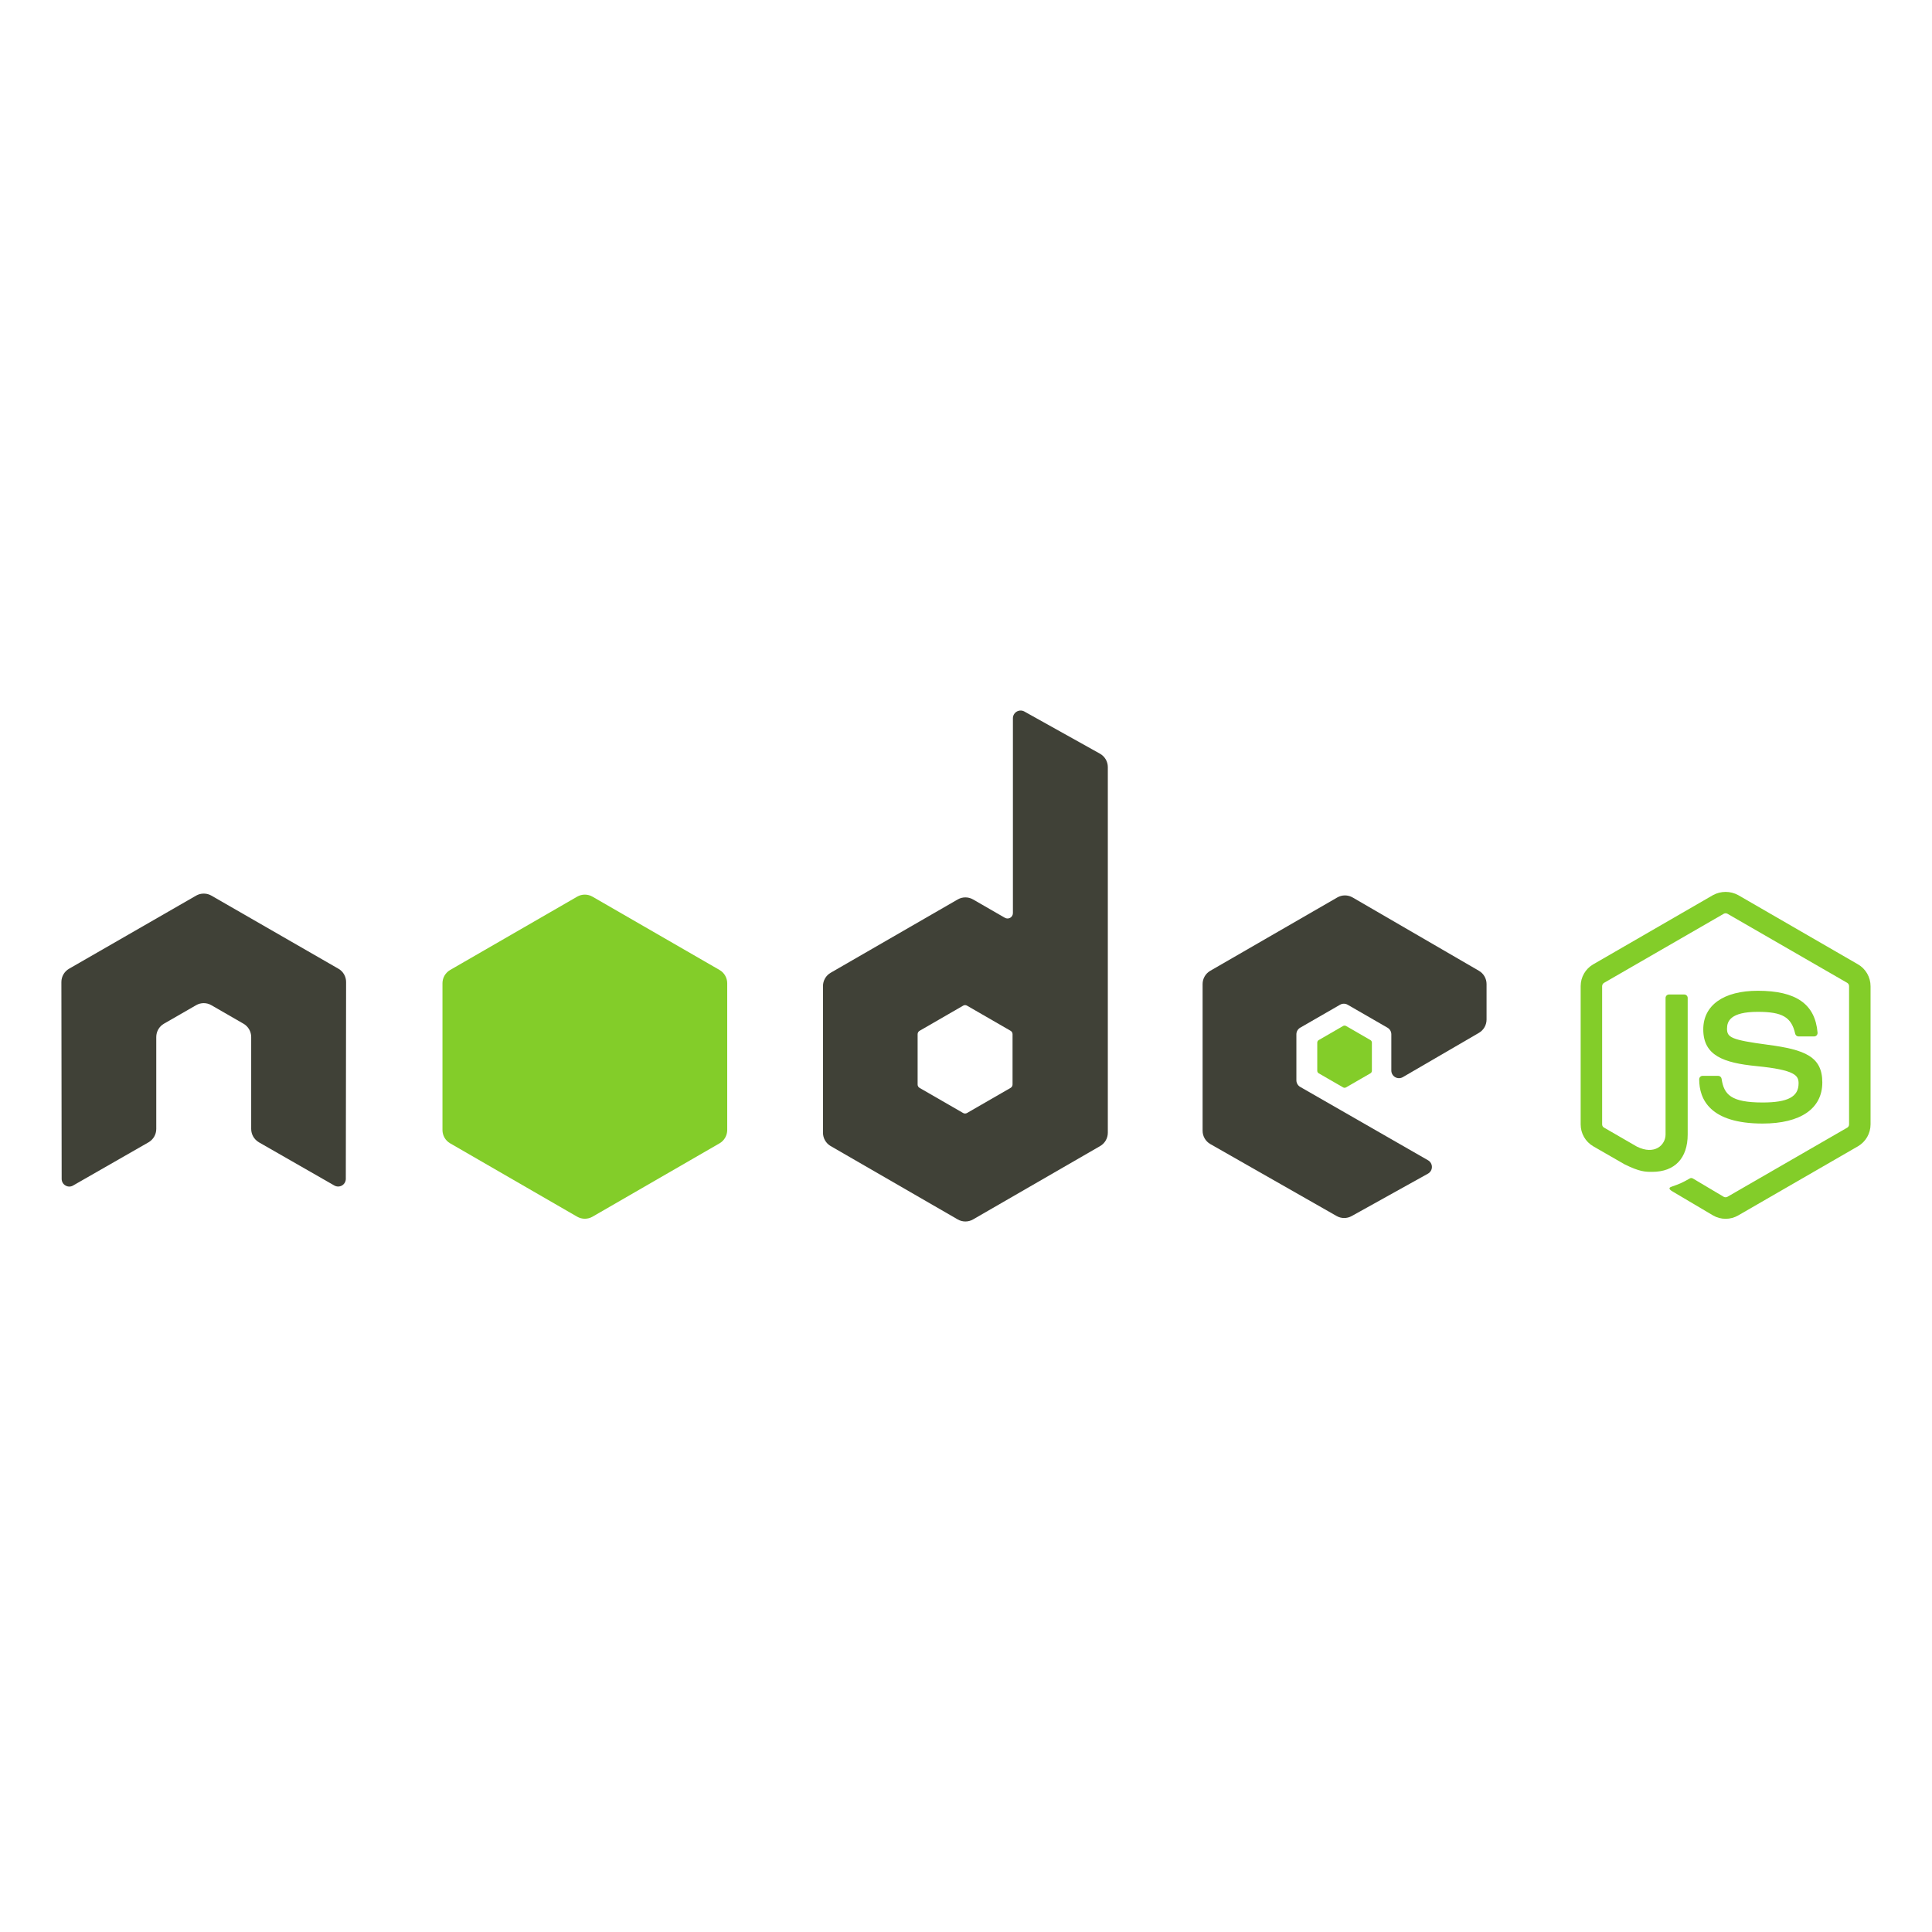
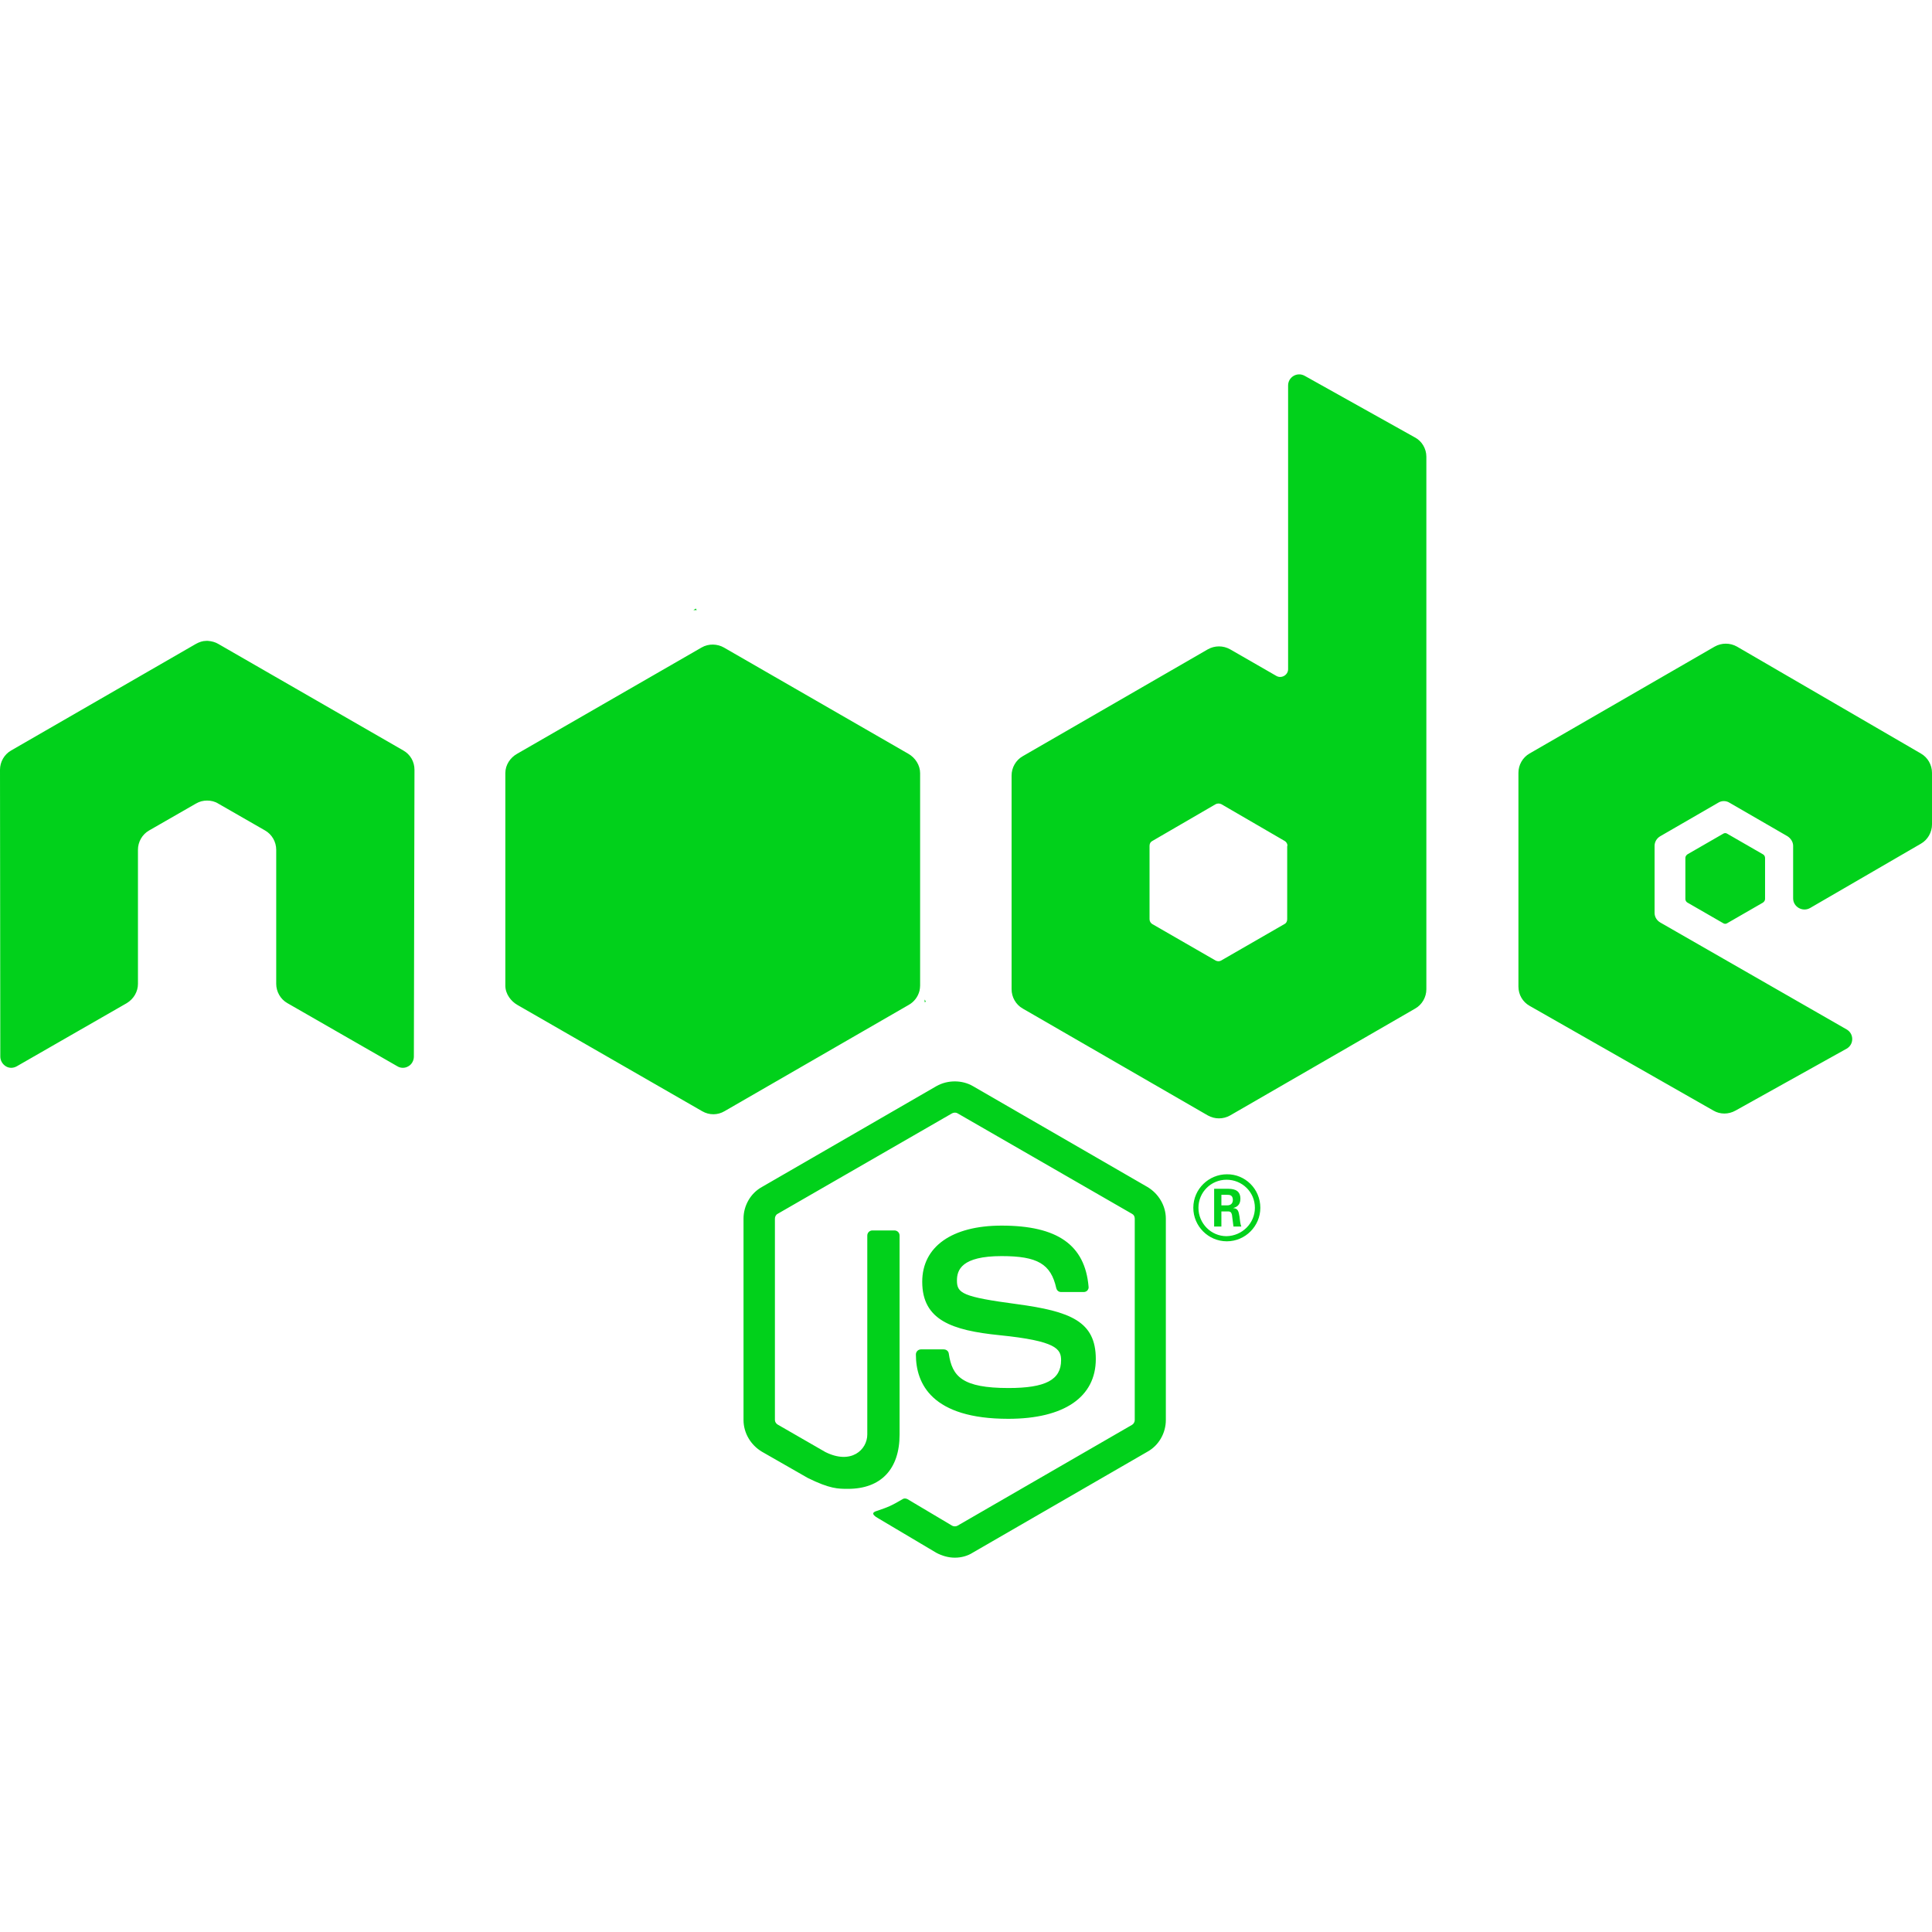
- <svg xmlns="http://www.w3.org/2000/svg" viewBox="0 0 128 128">
-   <path fill="#83CD29" d="M114.325 80.749c-.29 0-.578-.076-.832-.224l-2.65-1.568c-.396-.221-.203-.3-.072-.345.528-.184.635-.227 1.198-.545.059-.033.136-.021.197.015l2.035 1.209a.261.261 0 00.246 0l7.937-4.581a.248.248 0 00.122-.215v-9.16a.256.256 0 00-.123-.219l-7.934-4.577a.254.254 0 00-.245 0l-7.933 4.578a.259.259 0 00-.125.218v9.16c0 .088.049.171.125.212l2.174 1.257c1.18.589 1.903-.105 1.903-.803v-9.045c0-.127.103-.228.23-.228h1.007c.125 0 .229.101.229.228v9.045c0 1.574-.857 2.477-2.35 2.477-.459 0-.82 0-1.828-.496l-2.081-1.198a1.676 1.676 0 01-.832-1.448v-9.16c0-.595.317-1.15.832-1.446l7.937-4.587a1.743 1.743 0 011.667 0l7.937 4.587c.514.297.833.852.833 1.446v9.16a1.68 1.68 0 01-.833 1.448l-7.937 4.582a1.651 1.651 0 01-.834.223m2.453-6.311c-3.475 0-4.202-1.595-4.202-2.932a.23.23 0 01.23-.229h1.026a.23.23 0 01.228.194c.154 1.045.617 1.572 2.718 1.572 1.671 0 2.383-.378 2.383-1.266 0-.512-.202-.891-2.8-1.146-2.172-.215-3.515-.694-3.515-2.433 0-1.601 1.35-2.557 3.612-2.557 2.543 0 3.801.883 3.96 2.777a.235.235 0 01-.06.176.236.236 0 01-.168.073h-1.031a.228.228 0 01-.223-.179c-.248-1.1-.848-1.451-2.479-1.451-1.825 0-2.037.637-2.037 1.112 0 .577.25.745 2.715 1.071 2.439.323 3.598.779 3.598 2.494.001 1.733-1.441 2.724-3.955 2.724" />
-   <path fill="#404137" d="M97.982 68.43c.313-.183.506-.517.506-.88v-2.354c0-.362-.192-.696-.506-.879l-8.364-4.856a1.017 1.017 0 00-1.019-.002l-8.416 4.859a1.018 1.018 0 00-.508.88v9.716c0 .365.196.703.514.884l8.363 4.765c.308.177.686.178.997.006l5.058-2.812a.508.508 0 00.006-.885l-8.468-4.86a.507.507 0 01-.256-.44v-3.046c0-.182.097-.349.254-.439l2.637-1.52a.505.505 0 01.507 0l2.637 1.52a.507.507 0 01.255.439v2.396a.507.507 0 00.764.44l5.039-2.932" />
-   <path fill="#83CD29" d="M88.984 67.974a.2.2 0 01.195 0l1.615.933c.06.035.097.1.097.169v1.865c0 .07-.037.134-.097.169l-1.615.932a.194.194 0 01-.195 0l-1.614-.932a.194.194 0 01-.098-.169v-1.865c0-.069.037-.134.098-.169l1.614-.933" />
-   <path fill="#404137" d="M67.083 71.854c0 .09-.048.174-.127.22l-2.89 1.666a.251.251 0 01-.254 0l-2.89-1.666a.255.255 0 01-.127-.22v-3.338c0-.09.049-.175.127-.221l2.89-1.668a.248.248 0 01.255 0l2.891 1.668a.258.258 0 01.126.221v3.338zm.781-24.716a.511.511 0 00-.756.444v12.915a.359.359 0 01-.177.308.359.359 0 01-.356 0l-2.108-1.215a1.017 1.017 0 00-1.015 0l-8.418 4.858a1.018 1.018 0 00-.509.881v9.719c0 .363.194.698.508.881l8.418 4.861c.314.182.702.182 1.017 0l8.42-4.861a1.02 1.02 0 00.508-.881V50.821c0-.368-.2-.708-.521-.888l-5.011-2.795" />
-   <path fill="#83CD29" d="M38.238 59.407a1.014 1.014 0 011.016 0l8.418 4.857c.314.182.508.518.508.881v9.722c0 .363-.194.699-.508.881l-8.417 4.861a1.02 1.02 0 01-1.017 0l-8.415-4.861a1.02 1.02 0 01-.508-.881v-9.723c0-.362.194-.698.508-.88l8.415-4.857" />
-   <path fill="#404137" d="M22.93 65.064c0-.366-.192-.702-.508-.883l-8.415-4.843a.99.99 0 00-.464-.133h-.087a.993.993 0 00-.464.133l-8.416 4.843a1.02 1.02 0 00-.509.883l.018 13.04c0 .182.095.351.254.439a.487.487 0 00.505 0l5-2.864c.316-.188.509-.519.509-.882v-6.092c0-.364.192-.699.507-.881l2.13-1.226a.994.994 0 01.508-.137c.174 0 .352.044.507.137l2.128 1.226c.315.182.509.517.509.881v6.092c0 .363.195.696.509.882l5 2.864a.508.508 0 00.76-.439l.019-13.04" />
+ <svg xmlns="http://www.w3.org/2000/svg" stroke="currentColor" fill="currentColor" stroke-width="0" viewBox="0 0 640 512" color="#01d11b" style="color:#01d11b" height="3em" width="3em">
+   <path d="M316.3 452c-2.1 0-4.2-.6-6.1-1.6L291 439c-2.9-1.6-1.5-2.2-.5-2.5 3.8-1.3 4.6-1.6 8.7-4 .4-.2 1-.1 1.4.1l14.8 8.8c.5.3 1.3.3 1.8 0L375 408c.5-.3.9-.9.9-1.6v-66.7c0-.7-.3-1.3-.9-1.6l-57.8-33.3c-.5-.3-1.2-.3-1.8 0l-57.8 33.3c-.6.3-.9 1-.9 1.6v66.7c0 .6.4 1.2.9 1.5l15.8 9.1c8.6 4.3 13.9-.8 13.9-5.8v-65.9c0-.9.7-1.7 1.7-1.7h7.3c.9 0 1.7.7 1.7 1.7v65.9c0 11.5-6.2 18-17.1 18-3.3 0-6 0-13.3-3.6l-15.2-8.7c-3.7-2.2-6.1-6.2-6.1-10.5v-66.7c0-4.3 2.3-8.4 6.1-10.5l57.8-33.4c3.7-2.1 8.5-2.1 12.1 0l57.8 33.4c3.7 2.2 6.1 6.2 6.1 10.5v66.7c0 4.3-2.3 8.4-6.1 10.5l-57.8 33.4c-1.7 1.1-3.8 1.7-6 1.7zm46.7-65.8c0-12.5-8.4-15.8-26.2-18.2-18-2.4-19.8-3.6-19.8-7.8 0-3.5 1.5-8.1 14.8-8.1 11.9 0 16.3 2.6 18.1 10.6.2.8.8 1.3 1.6 1.3h7.5c.5 0 .9-.2 1.2-.5.3-.4.5-.8.4-1.3-1.2-13.8-10.3-20.2-28.8-20.2-16.5 0-26.3 7-26.3 18.6 0 12.7 9.8 16.1 25.6 17.7 18.9 1.9 20.4 4.6 20.4 8.3 0 6.5-5.2 9.2-17.4 9.2-15.3 0-18.7-3.8-19.8-11.4-.1-.8-.8-1.4-1.7-1.4h-7.5c-.9 0-1.7.7-1.7 1.7 0 9.7 5.3 21.3 30.6 21.3 18.5 0 29-7.2 29-19.8zm54.5-50.1c0 6.1-5 11.1-11.1 11.1s-11.1-5-11.1-11.1c0-6.3 5.2-11.1 11.1-11.1 6-.1 11.1 4.8 11.1 11.1zm-1.8 0c0-5.2-4.2-9.3-9.4-9.3-5.1 0-9.3 4.1-9.3 9.3 0 5.2 4.2 9.4 9.3 9.4 5.2-.1 9.4-4.3 9.4-9.4zm-4.5 6.2h-2.6c-.1-.6-.5-3.8-.5-3.9-.2-.7-.4-1.1-1.3-1.1h-2.2v5h-2.4v-12.5h4.3c1.5 0 4.4 0 4.4 3.3 0 2.3-1.5 2.8-2.4 3.1 1.7.1 1.8 1.2 2.1 2.8.1 1 .3 2.7.6 3.3zm-2.8-8.8c0-1.7-1.2-1.7-1.8-1.7h-2v3.5h1.9c1.6 0 1.9-1.1 1.9-1.8zM137.3 191c0-2.7-1.4-5.1-3.7-6.4l-61.3-35.3c-1-.6-2.2-.9-3.4-1h-.6c-1.2 0-2.3.4-3.4 1L3.7 184.6C1.4 185.9 0 188.4 0 191l.1 95c0 1.3.7 2.5 1.8 3.2 1.1.7 2.5.7 3.7 0L42 268.3c2.3-1.4 3.7-3.8 3.7-6.4v-44.4c0-2.6 1.4-5.1 3.7-6.4l15.5-8.9c1.2-.7 2.4-1 3.7-1 1.3 0 2.6.3 3.7 1l15.5 8.9c2.3 1.3 3.7 3.8 3.7 6.4v44.4c0 2.6 1.4 5.1 3.7 6.4l36.4 20.9c1.1.7 2.6.7 3.7 0 1.1-.6 1.8-1.9 1.8-3.2l.2-95zM472.5 87.3v176.4c0 2.6-1.4 5.1-3.7 6.4l-61.3 35.4c-2.3 1.3-5.1 1.3-7.4 0l-61.3-35.4c-2.3-1.3-3.7-3.8-3.7-6.4v-70.8c0-2.6 1.4-5.1 3.7-6.4l61.3-35.4c2.3-1.3 5.1-1.3 7.4 0l15.3 8.8c1.7 1 3.9-.3 3.9-2.2v-94c0-2.8 3-4.6 5.5-3.2l36.5 20.4c2.3 1.2 3.8 3.7 3.8 6.4zm-46 128.9c0-.7-.4-1.3-.9-1.6l-21-12.2c-.6-.3-1.3-.3-1.9 0l-21 12.2c-.6.3-.9.9-.9 1.6v24.3c0 .7.4 1.3.9 1.6l21 12.1c.6.3 1.3.3 1.8 0l21-12.1c.6-.3.9-.9.9-1.6v-24.3zm209.8-.7c2.3-1.3 3.7-3.8 3.7-6.4V192c0-2.6-1.4-5.1-3.7-6.4l-60.9-35.4c-2.3-1.3-5.1-1.3-7.4 0l-61.3 35.4c-2.3 1.3-3.7 3.8-3.7 6.4v70.8c0 2.7 1.4 5.1 3.7 6.4l60.9 34.7c2.2 1.3 5 1.3 7.3 0l36.8-20.5c2.5-1.4 2.5-5 0-6.4L550 241.6c-1.2-.7-1.9-1.9-1.9-3.2v-22.2c0-1.3.7-2.5 1.9-3.2l19.2-11.1c1.1-.7 2.6-.7 3.7 0l19.2 11.1c1.1.7 1.9 1.9 1.9 3.2v17.4c0 2.8 3.1 4.6 5.6 3.2l36.7-21.3zM559 219c-.4.3-.7.7-.7 1.2v13.6c0 .5.3 1 .7 1.2l11.8 6.8c.4.3 1 .3 1.4 0L584 235c.4-.3.7-.7.7-1.2v-13.6c0-.5-.3-1-.7-1.2l-11.8-6.8c-.4-.3-1-.3-1.4 0L559 219zm-254.2 43.5v-70.4c0-2.6-1.6-5.1-3.9-6.4l-61.1-35.2c-2.1-1.2-5-1.4-7.4 0l-61.1 35.2c-2.3 1.3-3.9 3.7-3.9 6.4v70.4c0 2.8 1.9 5.2 4 6.4l61.2 35.2c2.4 1.4 5.2 1.3 7.4 0l61-35.2c1.8-1 3.1-2.7 3.6-4.7.1-.5.2-1.1.2-1.7zm-74.3-124.9l-.8.5h1.1l-.3-.5zm76.2 130.2l-.4-.7v.9l.4-.2z" />
</svg>
